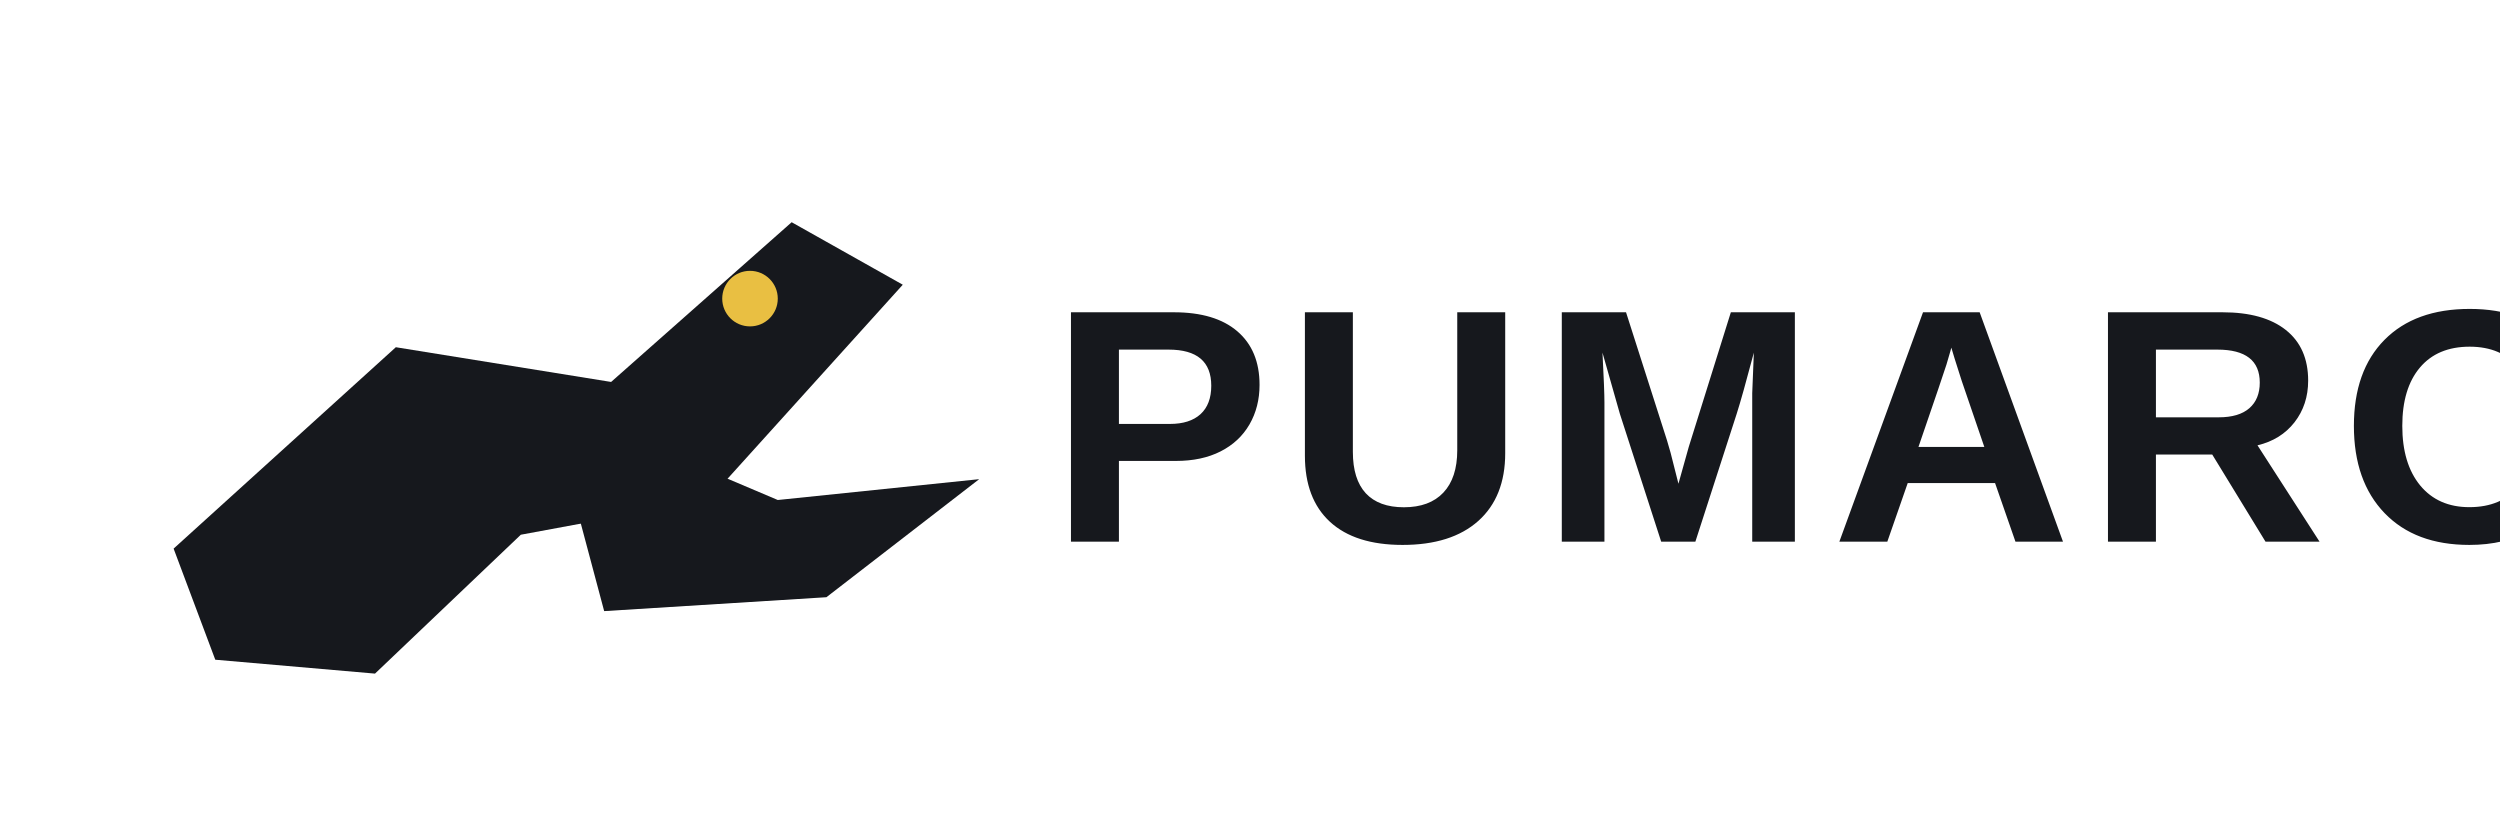
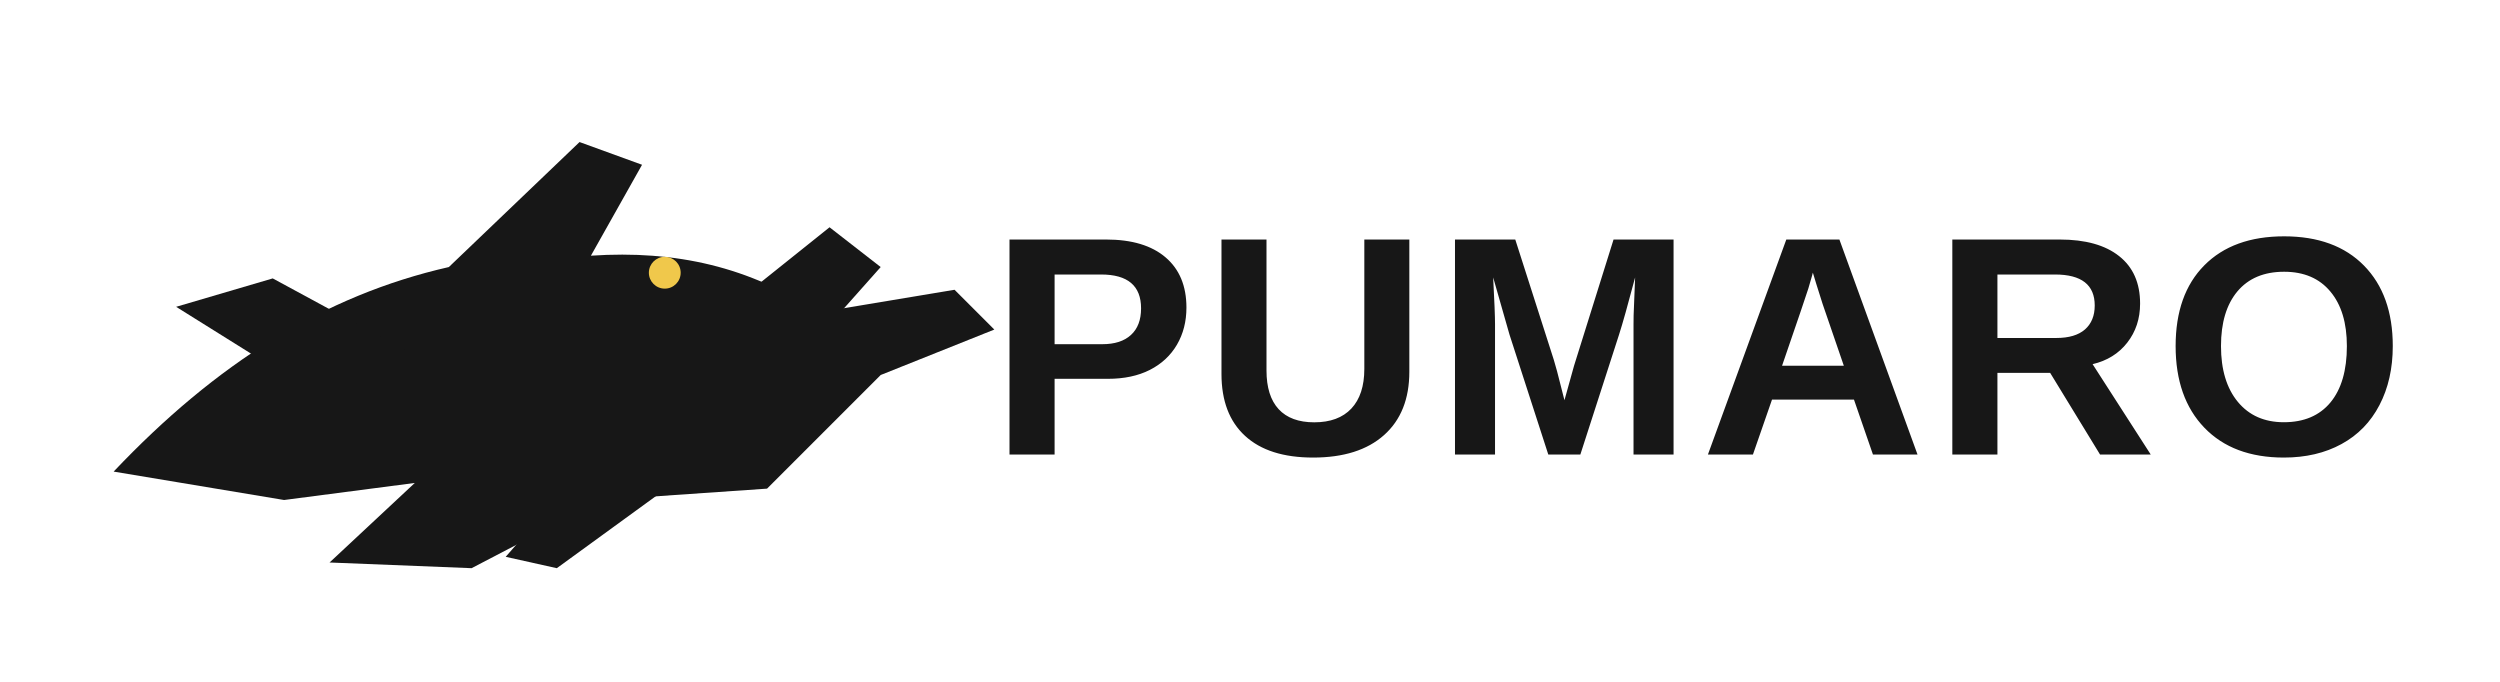
- <svg xmlns="http://www.w3.org/2000/svg" viewBox="0 0 360 120" role="img" aria-labelledby="title">
-   <path fill="#16181d" d="M25 79 57 50l31 5 26-23 16 9-28 31-27 5-21 20-23-2z" />
-   <path fill="#16181d" d="m79 58 33 14 29-3-22 17-32 2z" />
-   <circle cx="108" cy="43" r="4" fill="#e9bf42" />
-   <text x="151" y="78" fill="#16181d" font-family="Arial,sans-serif" font-size="48" font-weight="800" letter-spacing="2">PUMARO</text>
+ <svg xmlns="http://www.w3.org/2000/svg" viewBox="0 0 440 120" role="img" aria-labelledby="title">
+   <path fill="#171717" d="M20 83c18-19 37-31 59-36l23-22 11 4-9 16c15-1 28 2 40 10l24-4 7 7-20 8-20 20-29 2-23 12-25-1 15-14-23 3z" />
+   <path fill="#171717" d="M72 62 48 49 31 54l24 15zM126 56l20-16 9 7-16 18zM103 82l-14 16 9 2 22-16z" />
+   <circle cx="117" cy="48" r="2.8" fill="#f0c84b" />
+   <text x="174" y="80" fill="#171717" font-family="Arial,sans-serif" font-size="55" font-weight="900" letter-spacing="1">PUMARO</text>
</svg>
